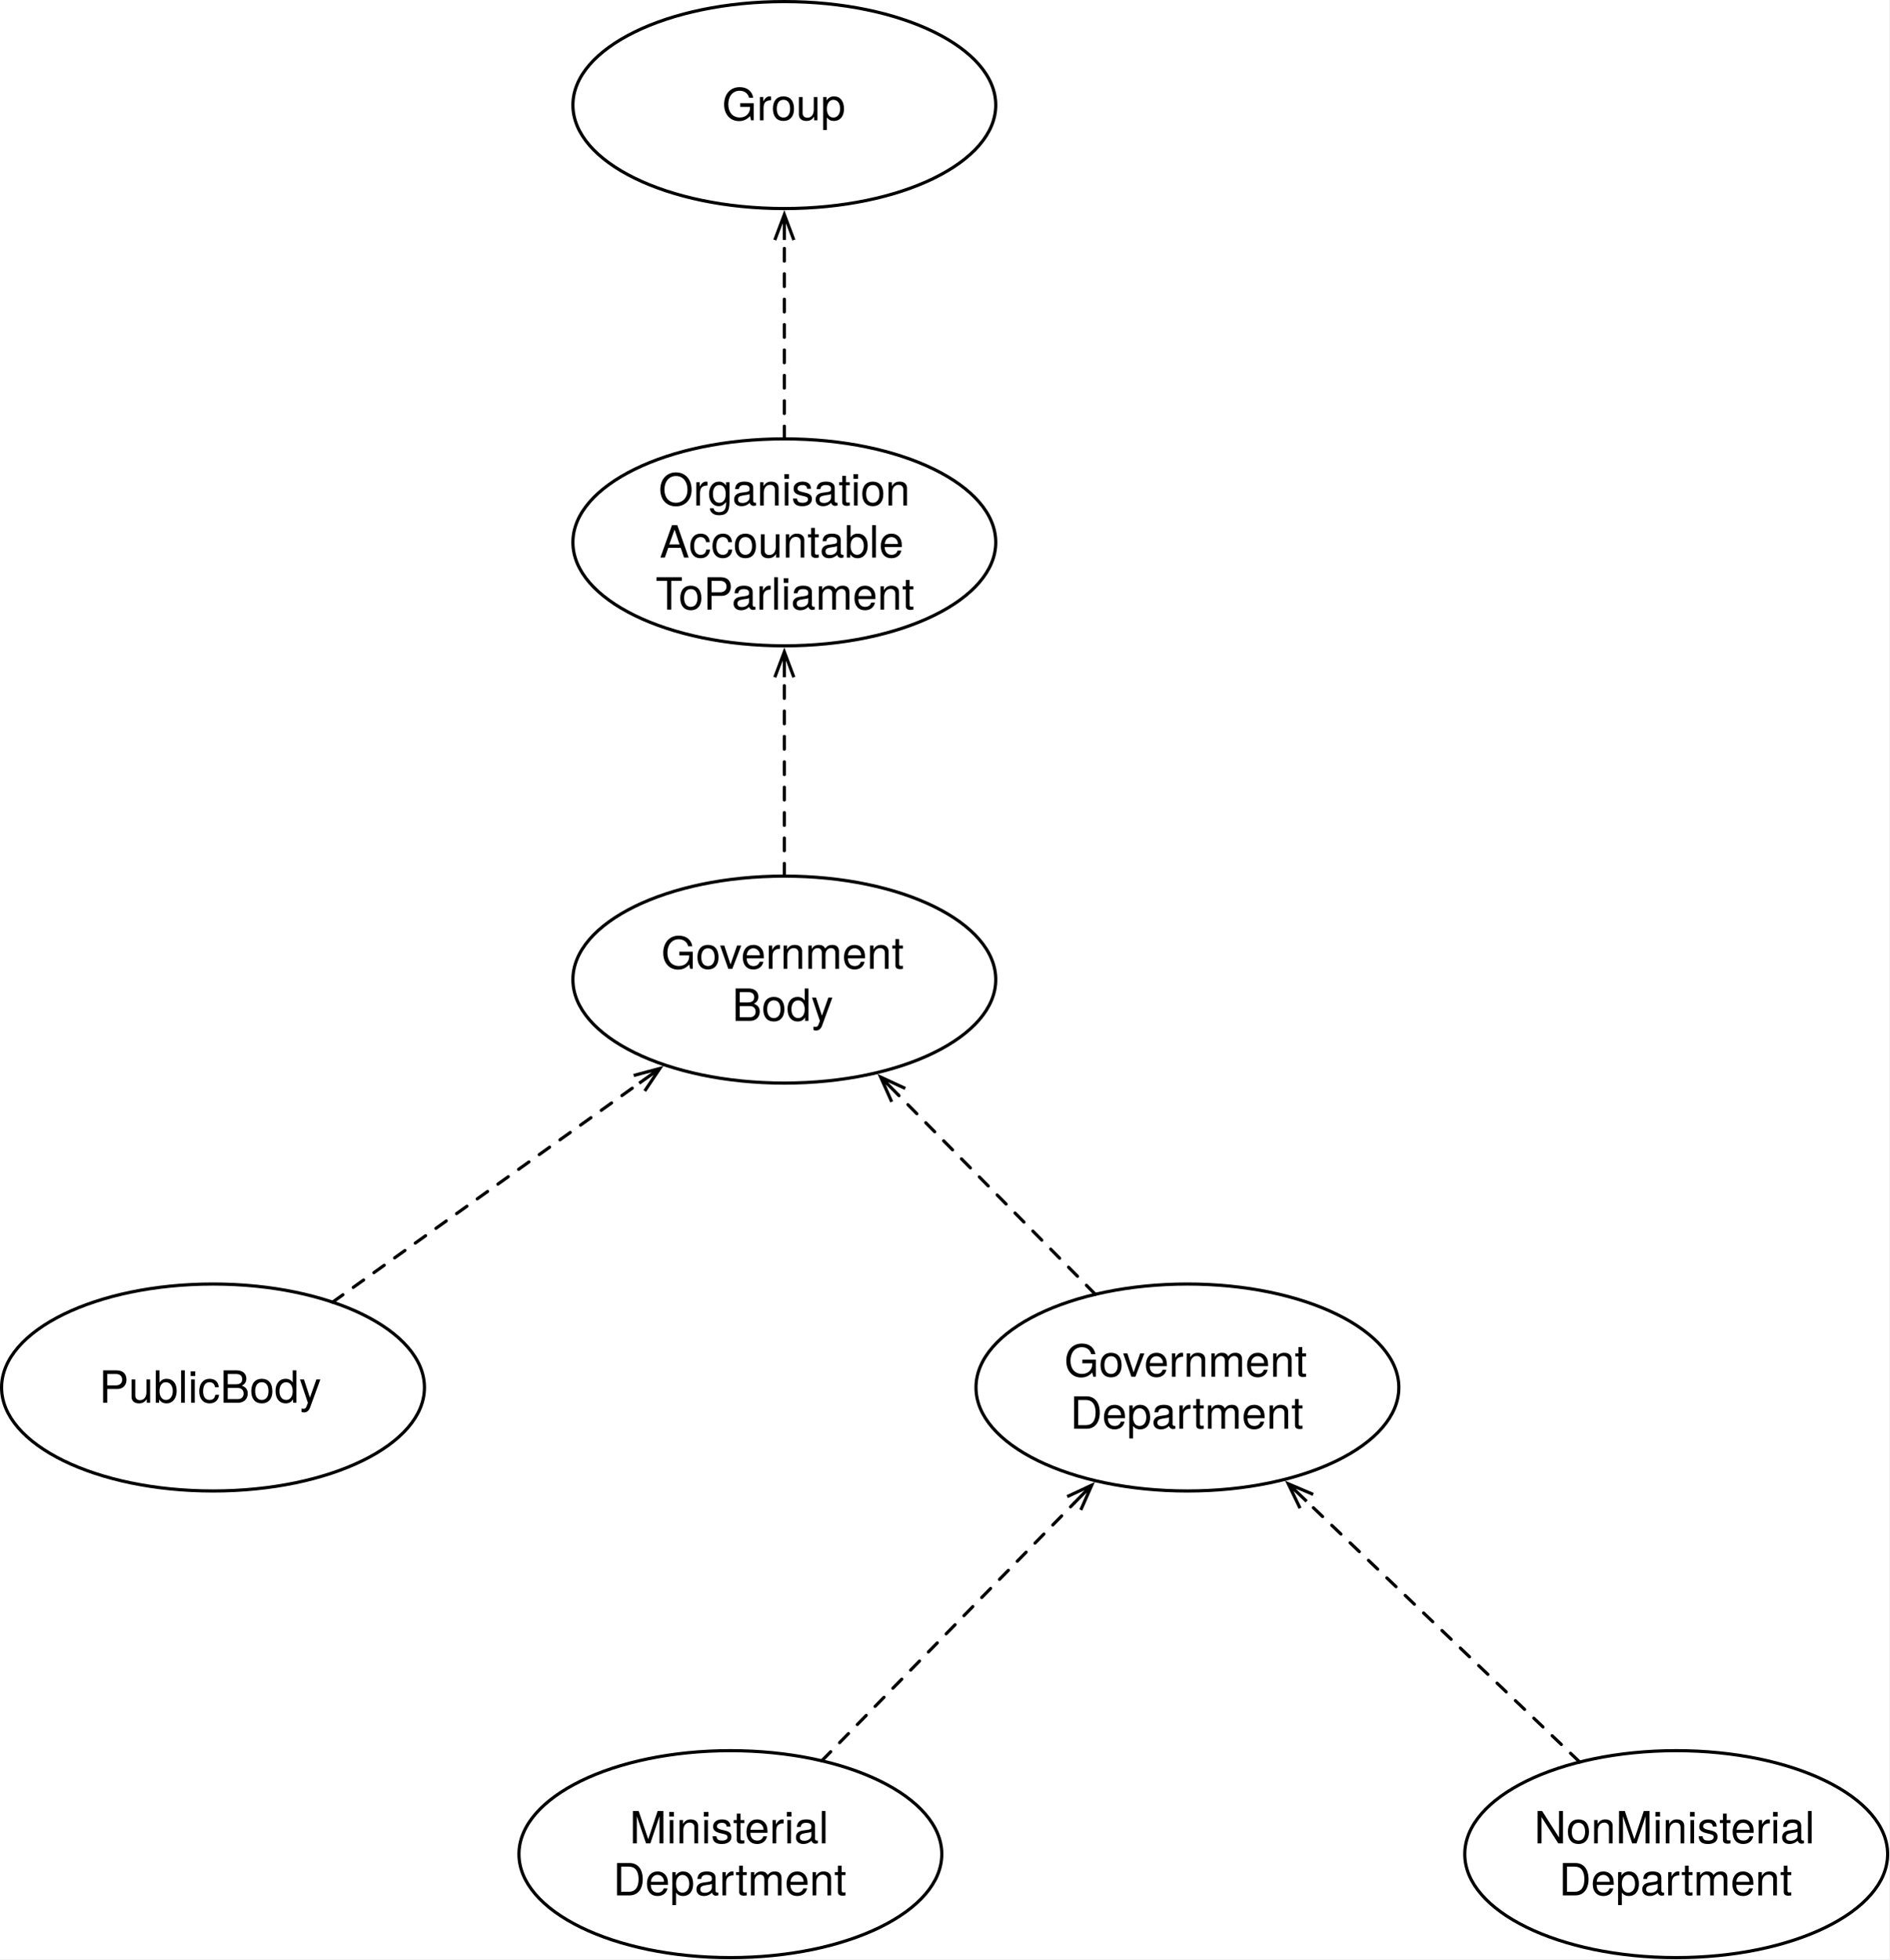
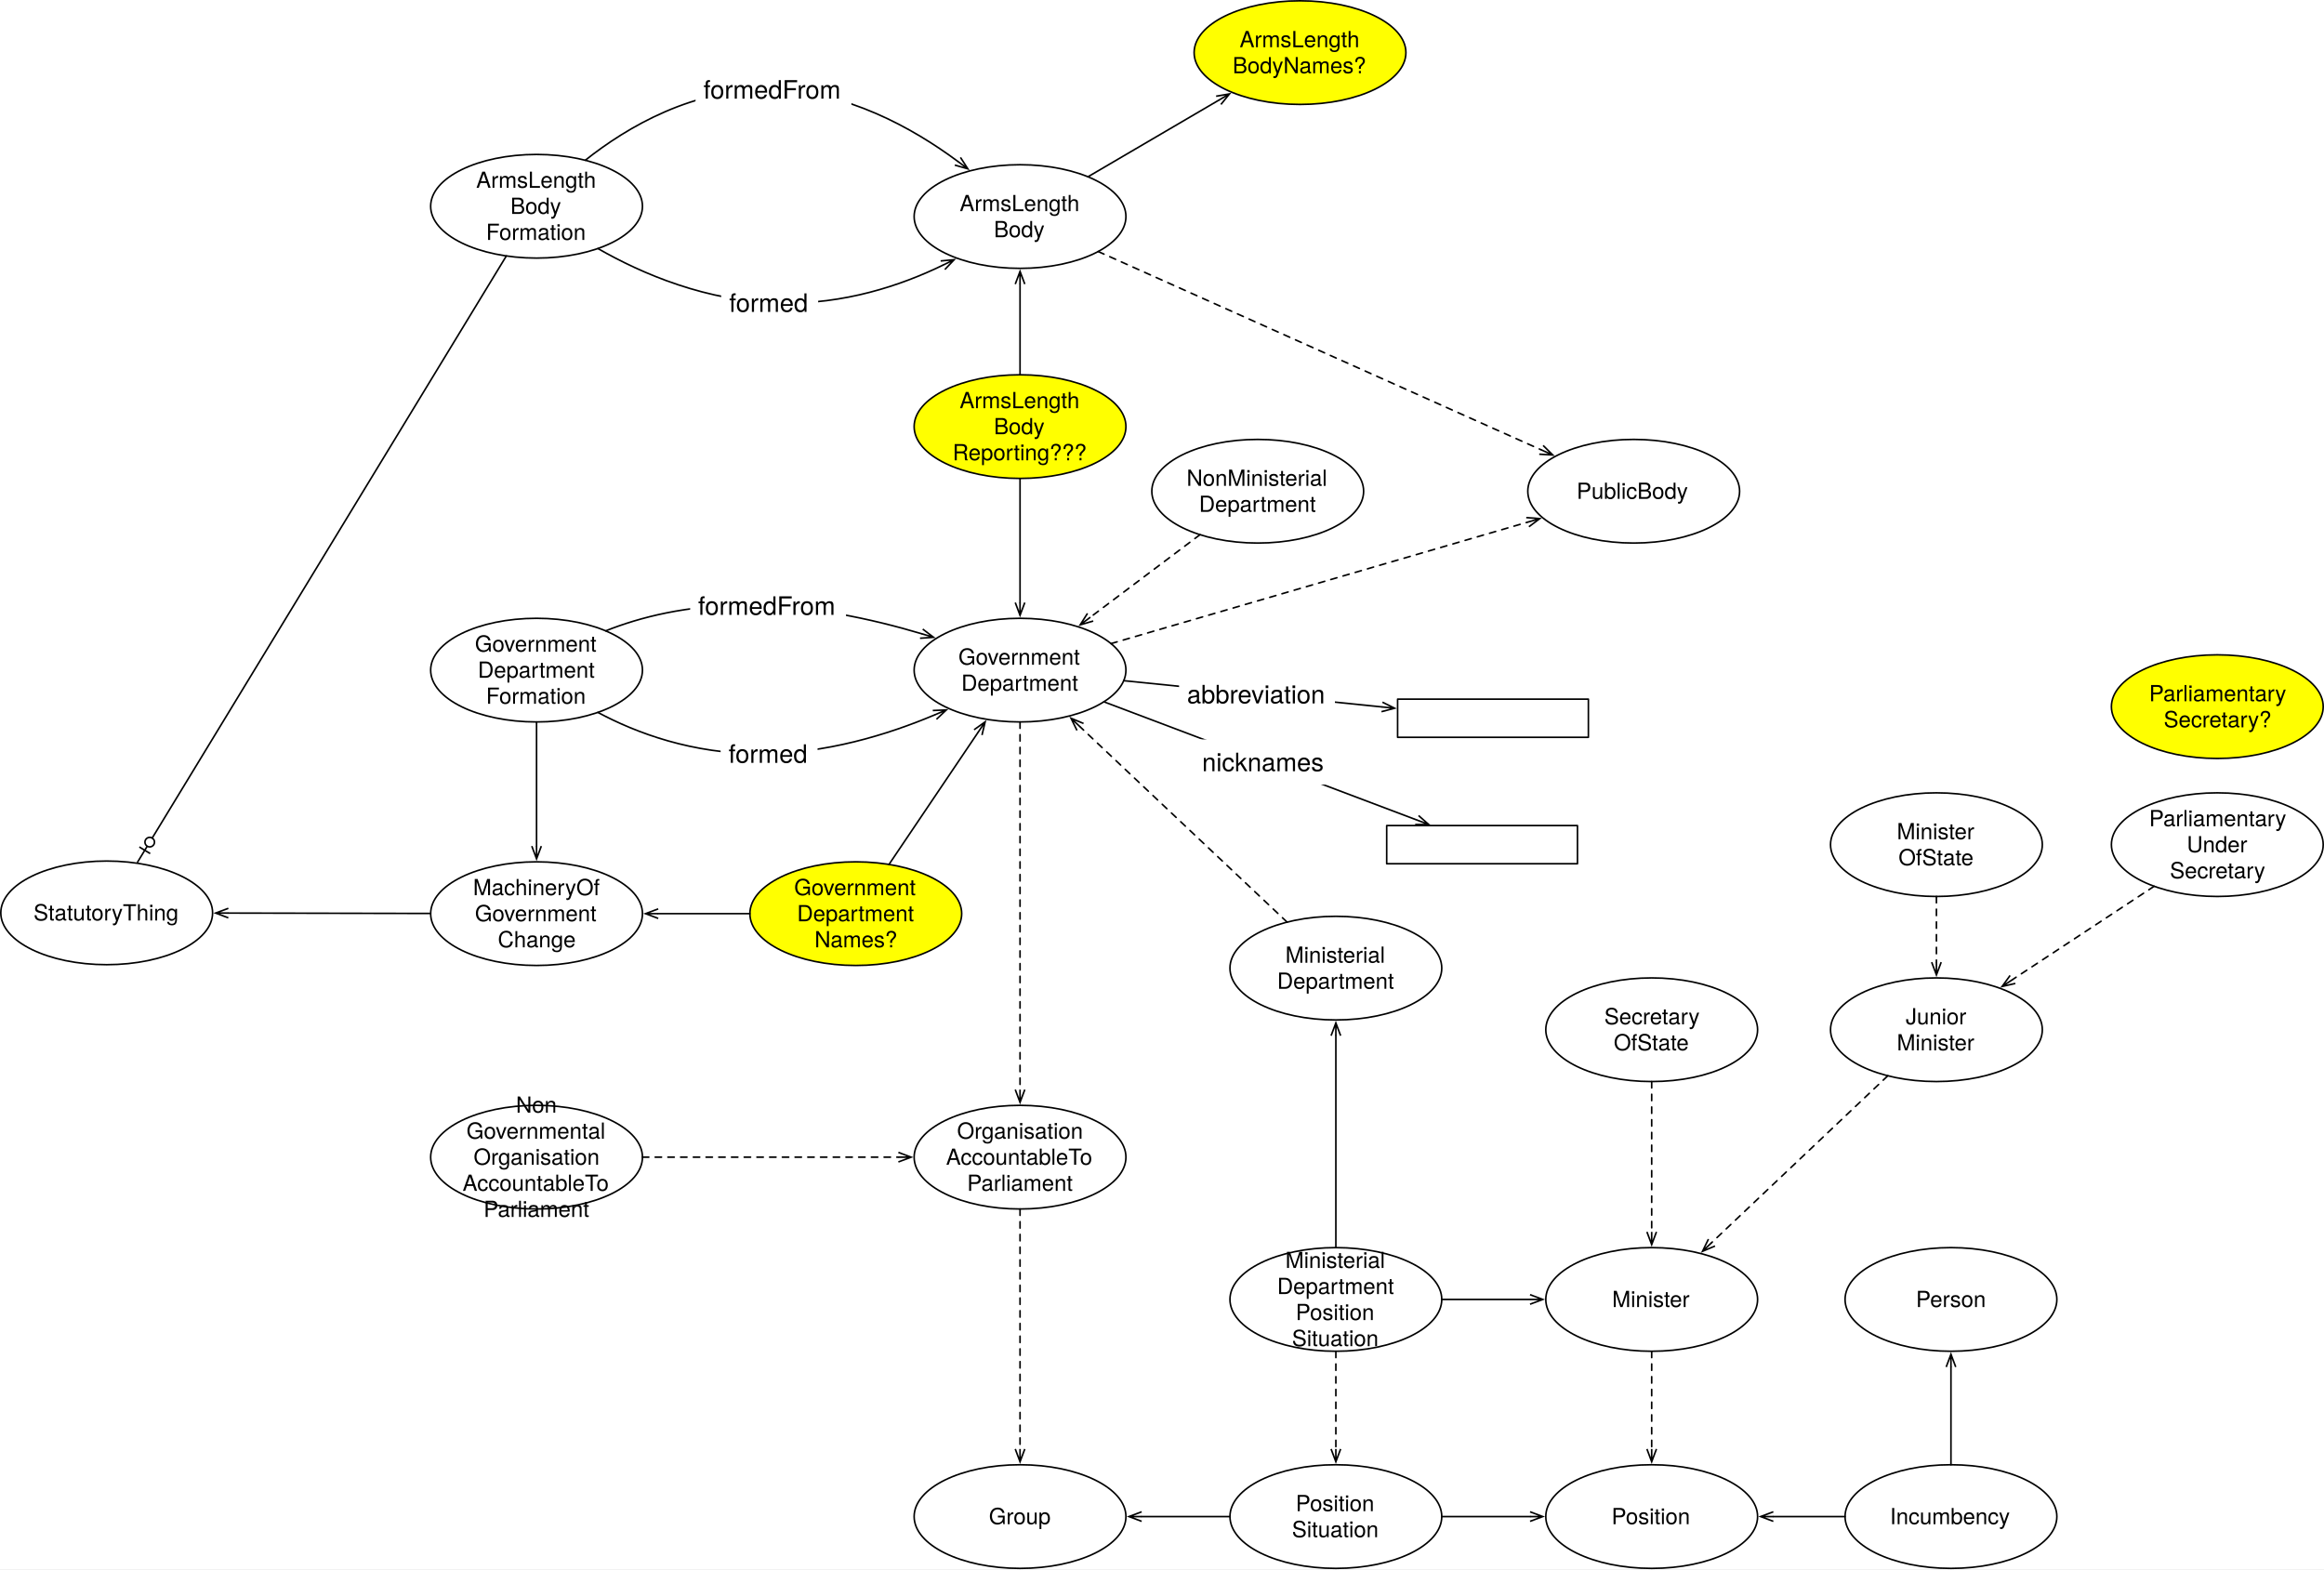
- <svg xmlns="http://www.w3.org/2000/svg" version="1.1" viewBox="115.5 36.5 595.228 617.197" width="595.228" height="617.197">
+ <svg xmlns="http://www.w3.org/2000/svg" version="1.1" viewBox="-329.177 -535.17 1461.842 987.105" width="1461.842" height="987.105">
  <defs>
    <marker orient="auto" overflow="visible" markerUnits="strokeWidth" id="StickArrow_Marker" stroke-linejoin="miter" stroke-miterlimit="10" viewBox="-1 -4 10 8" markerWidth="10" markerHeight="8" color="black">
      <g>
        <path d="M 8 0 L 0 0 M 0 -3 L 8 0 L 0 3" fill="none" stroke="currentColor" stroke-width="1" />
      </g>
    </marker>
+     <marker orient="auto" overflow="visible" markerUnits="strokeWidth" id="BarBall_Marker" stroke-linejoin="miter" stroke-miterlimit="10" viewBox="-1 -5 20 10" markerWidth="20" markerHeight="10" color="black">
+       <g>
+         <path d="M 18 0 L 6 0 M 9 4 L 9 -4 M .879 2.121 C -.293 .95 -.293 -.95 .879 -2.121 C 2.05 -3.293 3.95 -3.293 5.121 -2.121 C 6.293 -.95 6.293 .95 5.121 2.121 C 3.95 3.293 2.05 3.293 .879 2.121" fill="none" stroke="currentColor" stroke-width="1" />
+       </g>
+     </marker>
  </defs>
-   <g id="Canvas_1" fill="none" fill-opacity="1" stroke-opacity="1" stroke="none" stroke-dasharray="none">
-     <rect fill="white" x="115.5" y="36.5" width="595.228" height="617.197" />
+   <g id="Canvas_1" fill="none" stroke="none" stroke-dasharray="none" fill-opacity="1" stroke-opacity="1">
+     <rect fill="white" x="-329.177" y="-535.17" width="1461.842" height="987.105" />
    <g id="Canvas_1_Layer_1">
-       <g id="Graphic_2">
-         <ellipse cx="362.614" cy="207.348" rx="66.614" ry="32.598" fill="white" />
-         <ellipse cx="362.614" cy="207.348" rx="66.614" ry="32.598" stroke="black" stroke-linecap="round" stroke-linejoin="round" stroke-width="1" />
-         <text transform="translate(314.3228 182.7604)" fill="black">
-           <tspan font-family="Helvetica Neue" font-size="14" fill="black" x="8.685" y="13">Organisation</tspan>
-           <tspan font-family="Helvetica Neue" font-size="14" fill="black" x="9.007" y="29.392">Accountable</tspan>
-           <tspan font-family="Helvetica Neue" font-size="14" fill="black" x="7.712" y="45.784">ToParliament</tspan>
-         </text>
-       </g>
-       <g id="Graphic_3">
-         <ellipse cx="362.614" cy="345.098" rx="66.614" ry="32.598" fill="white" />
-         <ellipse cx="362.614" cy="345.098" rx="66.614" ry="32.598" stroke="black" stroke-linecap="round" stroke-linejoin="round" stroke-width="1" />
-         <text transform="translate(314.3228 328.7064)" fill="black">
-           <tspan font-family="Helvetica Neue" font-size="14" fill="black" x="9.525" y="13">Government</tspan>
-           <tspan font-family="Helvetica Neue" font-size="14" fill="black" x="31.827" y="29.392">Body</tspan>
-         </text>
-       </g>
-       <g id="Graphic_4">
-         <ellipse cx="362.614" cy="69.598" rx="66.614" ry="32.598" fill="white" />
-         <ellipse cx="362.614" cy="69.598" rx="66.614" ry="32.598" stroke="black" stroke-linecap="round" stroke-linejoin="round" stroke-width="1" />
-         <text transform="translate(314.3228 61.40243)" fill="black">
-           <tspan font-family="Helvetica Neue" font-size="14" fill="black" x="28.712" y="13">Group</tspan>
-         </text>
-       </g>
      <g id="Line_6">
-         <line x1="362.614" y1="174.75" x2="362.614" y2="112.097" marker-end="url(#StickArrow_Marker)" stroke="black" stroke-linecap="round" stroke-linejoin="round" stroke-dasharray="4.0,4.0" stroke-width="1" />
-       </g>
-       <g id="Line_7">
-         <line x1="362.614" y1="312.5" x2="362.614" y2="249.847" marker-end="url(#StickArrow_Marker)" stroke="black" stroke-linecap="round" stroke-linejoin="round" stroke-dasharray="4.0,4.0" stroke-width="1" />
-       </g>
-       <g id="Graphic_8">
-         <ellipse cx="489.614" cy="473.598" rx="66.614" ry="32.598" fill="white" />
-         <ellipse cx="489.614" cy="473.598" rx="66.614" ry="32.598" stroke="black" stroke-linecap="round" stroke-linejoin="round" stroke-width="1" />
-         <text transform="translate(441.3228 457.2064)" fill="black">
-           <tspan font-family="Helvetica Neue" font-size="14" fill="black" x="9.525" y="13">Government</tspan>
-           <tspan font-family="Helvetica Neue" font-size="14" fill="black" x="11.331" y="29.392">Department</tspan>
-         </text>
-       </g>
-       <g id="Line_9">
-         <line x1="460.603" y1="444.244" x2="398.585" y2="381.494" marker-end="url(#StickArrow_Marker)" stroke="black" stroke-linecap="round" stroke-linejoin="round" stroke-dasharray="4.0,4.0" stroke-width="1" />
-       </g>
-       <g id="Graphic_10">
-         <ellipse cx="345.614" cy="620.598" rx="66.614" ry="32.598" fill="white" />
-         <ellipse cx="345.614" cy="620.598" rx="66.614" ry="32.598" stroke="black" stroke-linecap="round" stroke-linejoin="round" stroke-width="1" />
-         <text transform="translate(297.3228 604.2064)" fill="black">
-           <tspan font-family="Helvetica Neue" font-size="14" fill="black" x="16.532" y="13">Ministerial </tspan>
-           <tspan font-family="Helvetica Neue" font-size="14" fill="black" x="11.331" y="29.392">Department</tspan>
-         </text>
-       </g>
-       <g id="Line_11">
-         <line x1="374.418" y1="591.195" x2="453.883" y2="510.074" marker-end="url(#StickArrow_Marker)" stroke="black" stroke-linecap="round" stroke-linejoin="round" stroke-dasharray="4.0,4.0" stroke-width="1" />
-       </g>
-       <g id="Graphic_12">
-         <ellipse cx="182.614" cy="473.598" rx="66.614" ry="32.598" fill="white" />
-         <ellipse cx="182.614" cy="473.598" rx="66.614" ry="32.598" stroke="black" stroke-linecap="round" stroke-linejoin="round" stroke-width="1" />
-         <text transform="translate(134.3228 465.4024)" fill="black">
-           <tspan font-family="Helvetica Neue" font-size="14" fill="black" x="12.381" y="13">PublicBody</tspan>
-         </text>
-       </g>
-       <g id="Line_13">
-         <line x1="220.285" y1="446.706" x2="316.886" y2="377.743" marker-end="url(#StickArrow_Marker)" stroke="black" stroke-linecap="round" stroke-linejoin="round" stroke-dasharray="4.0,4.0" stroke-width="1" />
-       </g>
-       <g id="Graphic_14">
-         <ellipse cx="643.614" cy="620.598" rx="66.614" ry="32.598" fill="white" />
-         <ellipse cx="643.614" cy="620.598" rx="66.614" ry="32.598" stroke="black" stroke-linecap="round" stroke-linejoin="round" stroke-width="1" />
-         <text transform="translate(595.3228 604.2064)" fill="black">
-           <tspan font-family="Helvetica Neue" font-size="14" fill="black" x="3.568" y="13">NonMinisterial </tspan>
-           <tspan font-family="Helvetica Neue" font-size="14" fill="black" x="11.331" y="29.392">Department</tspan>
-         </text>
-       </g>
-       <g id="Line_15">
-         <line x1="613.216" y1="591.582" x2="527.173" y2="509.45" marker-end="url(#StickArrow_Marker)" stroke="black" stroke-linecap="round" stroke-linejoin="round" stroke-dasharray="4.0,4.0" stroke-width="1" />
+         <line x1="709.769" y1="314.848" x2="709.769" y2="376.337" marker-end="url(#StickArrow_Marker)" stroke="black" stroke-linecap="round" stroke-linejoin="round" stroke-dasharray="4.0,4.0" stroke-width="1" />
+       </g>
+       <g id="Graphic_16">
+         <ellipse cx="312.445" cy="418.836" rx="66.614" ry="32.598" fill="white" />
+         <ellipse cx="312.445" cy="418.836" rx="66.614" ry="32.598" stroke="black" stroke-linecap="round" stroke-linejoin="round" stroke-width="1" />
+         <text transform="translate(264.154 410.6399)" fill="black">
+           <tspan font-family="Helvetica Neue" font-size="14" fill="black" x="28.712" y="13" xml:space="preserve">Group</tspan>
+         </text>
+       </g>
+       <g id="Graphic_17">
+         <ellipse cx="709.769" cy="418.836" rx="66.614" ry="32.598" fill="white" />
+         <ellipse cx="709.769" cy="418.836" rx="66.614" ry="32.598" stroke="black" stroke-linecap="round" stroke-linejoin="round" stroke-width="1" />
+         <text transform="translate(661.4782 410.6399)" fill="black">
+           <tspan font-family="Helvetica Neue" font-size="14" fill="black" x="23.014" y="13" xml:space="preserve">Position</tspan>
+         </text>
+       </g>
+       <g id="Graphic_18">
+         <ellipse cx="898.016" cy="418.836" rx="66.614" ry="32.598" fill="white" />
+         <ellipse cx="898.016" cy="418.836" rx="66.614" ry="32.598" stroke="black" stroke-linecap="round" stroke-linejoin="round" stroke-width="1" />
+         <text transform="translate(849.7243 410.6399)" fill="black">
+           <tspan font-family="Helvetica Neue" font-size="14" fill="black" x="9.903" y="13" xml:space="preserve">Incumbency</tspan>
+         </text>
+       </g>
+       <g id="Graphic_19">
+         <ellipse cx="898.016" cy="282.25" rx="66.614" ry="32.598" fill="white" />
+         <ellipse cx="898.016" cy="282.25" rx="66.614" ry="32.598" stroke="black" stroke-linecap="round" stroke-linejoin="round" stroke-width="1" />
+         <text transform="translate(849.7243 274.054)" fill="black">
+           <tspan font-family="Helvetica Neue" font-size="14" fill="black" x="26.255" y="13" xml:space="preserve">Person</tspan>
+         </text>
+       </g>
+       <g id="Line_20">
+         <line x1="898.016" y1="386.238" x2="898.016" y2="324.748" marker-end="url(#StickArrow_Marker)" stroke="black" stroke-linecap="round" stroke-linejoin="round" stroke-width="1" />
+       </g>
+       <g id="Line_21">
+         <line x1="831.401" y1="418.836" x2="786.284" y2="418.836" marker-end="url(#StickArrow_Marker)" stroke="black" stroke-linecap="round" stroke-linejoin="round" stroke-width="1" />
+       </g>
+       <g id="Line_22">
+         <line x1="444.493" y1="418.836" x2="388.959" y2="418.836" marker-end="url(#StickArrow_Marker)" stroke="black" stroke-linecap="round" stroke-linejoin="round" stroke-width="1" />
+       </g>
+       <g id="Graphic_24">
+         <ellipse cx="511.107" cy="418.836" rx="66.614" ry="32.598" fill="white" />
+         <ellipse cx="511.107" cy="418.836" rx="66.614" ry="32.598" stroke="black" stroke-linecap="round" stroke-linejoin="round" stroke-width="1" />
+         <text transform="translate(462.8161 402.4439)" fill="black">
+           <tspan font-family="Helvetica Neue" font-size="14" fill="black" x="23.014" y="13" xml:space="preserve">Position</tspan>
+           <tspan font-family="Helvetica Neue" font-size="14" fill="black" x="20.676" y="29.392" xml:space="preserve">Situation</tspan>
+         </text>
+       </g>
+       <g id="Line_25">
+         <line x1="577.722" y1="418.836" x2="633.255" y2="418.836" marker-end="url(#StickArrow_Marker)" stroke="black" stroke-linecap="round" stroke-linejoin="round" stroke-width="1" />
+       </g>
+       <g id="Graphic_26">
+         <ellipse cx="709.769" cy="282.25" rx="66.614" ry="32.598" fill="white" />
+         <ellipse cx="709.769" cy="282.25" rx="66.614" ry="32.598" stroke="black" stroke-linecap="round" stroke-linejoin="round" stroke-width="1" />
+         <text transform="translate(661.4782 274.054)" fill="black">
+           <tspan font-family="Helvetica Neue" font-size="14" fill="black" x="23.399" y="13" xml:space="preserve">Minister</tspan>
+         </text>
+       </g>
+       <g id="Graphic_27">
+         <ellipse cx="312.445" cy="192.758" rx="66.614" ry="32.598" fill="white" />
+         <ellipse cx="312.445" cy="192.758" rx="66.614" ry="32.598" stroke="black" stroke-linecap="round" stroke-linejoin="round" stroke-width="1" />
+         <text transform="translate(264.154 168.1698)" fill="black">
+           <tspan font-family="Helvetica Neue" font-size="14" fill="black" x="8.685" y="13" xml:space="preserve">Organisation</tspan>
+           <tspan font-family="Helvetica Neue" font-size="14" fill="black" x="1.748" y="29.392" xml:space="preserve">AccountableTo</tspan>
+           <tspan font-family="Helvetica Neue" font-size="14" fill="black" x="14.971" y="45.784" xml:space="preserve">Parliament</tspan>
+         </text>
+       </g>
+       <g id="Line_28">
+         <line x1="312.445" y1="225.356" x2="312.445" y2="376.337" marker-end="url(#StickArrow_Marker)" stroke="black" stroke-linecap="round" stroke-linejoin="round" stroke-dasharray="4.0,4.0" stroke-width="1" />
+       </g>
+       <g id="Graphic_29">
+         <ellipse cx="8.33" cy="192.758" rx="66.614" ry="32.598" fill="white" />
+         <ellipse cx="8.33" cy="192.758" rx="66.614" ry="32.598" stroke="black" stroke-linecap="round" stroke-linejoin="round" stroke-width="1" />
+         <text transform="translate(-39.96109 151.7778)" fill="black">
+           <tspan font-family="Helvetica Neue" font-size="14" fill="black" x="35.327" y="13" xml:space="preserve">Non</tspan>
+           <tspan font-family="Helvetica Neue" font-size="14" fill="black" x="4.212" y="29.392" xml:space="preserve">Governmental</tspan>
+           <tspan font-family="Helvetica Neue" font-size="14" fill="black" x="8.685" y="45.784" xml:space="preserve">Organisation</tspan>
+           <tspan font-family="Helvetica Neue" font-size="14" fill="black" x="1.748" y="62.176" xml:space="preserve">AccountableTo</tspan>
+           <tspan font-family="Helvetica Neue" font-size="14" fill="black" x="14.971" y="78.568" xml:space="preserve">Parliament</tspan>
+         </text>
+       </g>
+       <g id="Line_30">
+         <line x1="74.944" y1="192.758" x2="235.931" y2="192.758" marker-end="url(#StickArrow_Marker)" stroke="black" stroke-linecap="round" stroke-linejoin="round" stroke-dasharray="4.0,4.0" stroke-width="1" />
+       </g>
+       <g id="Graphic_31">
+         <ellipse cx="312.445" cy="-113.621" rx="66.614" ry="32.598" fill="white" />
+         <ellipse cx="312.445" cy="-113.621" rx="66.614" ry="32.598" stroke="black" stroke-linecap="round" stroke-linejoin="round" stroke-width="1" />
+         <text transform="translate(264.154 -130.0131)" fill="black">
+           <tspan font-family="Helvetica Neue" font-size="14" fill="black" x="9.525" y="13" xml:space="preserve">Government</tspan>
+           <tspan font-family="Helvetica Neue" font-size="14" fill="black" x="11.331" y="29.392" xml:space="preserve">Department</tspan>
+         </text>
+       </g>
+       <g id="Line_32">
+         <line x1="312.445" y1="-81.023" x2="312.445" y2="150.259" marker-end="url(#StickArrow_Marker)" stroke="black" stroke-linecap="round" stroke-linejoin="round" stroke-dasharray="4.0,4.0" stroke-width="1" />
+       </g>
+       <g id="Graphic_33">
+         <ellipse cx="511.107" cy="73.84" rx="66.614" ry="32.598" fill="white" />
+         <ellipse cx="511.107" cy="73.84" rx="66.614" ry="32.598" stroke="black" stroke-linecap="round" stroke-linejoin="round" stroke-width="1" />
+         <text transform="translate(462.8161 57.44799)" fill="black">
+           <tspan font-family="Helvetica Neue" font-size="14" fill="black" x="16.532" y="13" xml:space="preserve">Ministerial</tspan>
+           <tspan font-family="Helvetica Neue" font-size="14" fill="black" x="11.331" y="29.392" xml:space="preserve">Department</tspan>
+         </text>
+       </g>
+       <g id="Line_34">
+         <line x1="480.432" y1="44.894" x2="350.321" y2="-77.88" marker-end="url(#StickArrow_Marker)" stroke="black" stroke-linecap="round" stroke-linejoin="round" stroke-dasharray="4.0,4.0" stroke-width="1" />
+       </g>
+       <g id="Graphic_35">
+         <ellipse cx="461.953" cy="-226.156" rx="66.614" ry="32.598" fill="white" />
+         <ellipse cx="461.953" cy="-226.156" rx="66.614" ry="32.598" stroke="black" stroke-linecap="round" stroke-linejoin="round" stroke-width="1" />
+         <text transform="translate(413.6618 -242.5482)" fill="black">
+           <tspan font-family="Helvetica Neue" font-size="14" fill="black" x="3.568" y="13" xml:space="preserve">NonMinisterial</tspan>
+           <tspan font-family="Helvetica Neue" font-size="14" fill="black" x="11.331" y="29.392" xml:space="preserve">Department</tspan>
+         </text>
+       </g>
+       <g id="Line_36">
+         <line x1="425.636" y1="-198.82" x2="356.672" y2="-146.911" marker-end="url(#StickArrow_Marker)" stroke="black" stroke-linecap="round" stroke-linejoin="round" stroke-dasharray="4.0,4.0" stroke-width="1" />
+       </g>
+       <g id="Graphic_37">
+         <ellipse cx="312.445" cy="-398.953" rx="66.614" ry="32.598" fill="white" />
+         <ellipse cx="312.445" cy="-398.953" rx="66.614" ry="32.598" stroke="black" stroke-linecap="round" stroke-linejoin="round" stroke-width="1" />
+         <text transform="translate(264.154 -415.3451)" fill="black">
+           <tspan font-family="Helvetica Neue" font-size="14" fill="black" x="10.295" y="13" xml:space="preserve">ArmsLength</tspan>
+           <tspan font-family="Helvetica Neue" font-size="14" fill="black" x="31.827" y="29.392" xml:space="preserve">Body</tspan>
+         </text>
+       </g>
+       <g id="Line_38">
+         <line x1="312.445" y1="-234.212" x2="312.445" y2="-156.12" marker-end="url(#StickArrow_Marker)" stroke="black" stroke-linecap="round" stroke-linejoin="round" stroke-width="1" />
+       </g>
+       <g id="Graphic_41">
+         <ellipse cx="698.453" cy="-226.156" rx="66.614" ry="32.598" fill="white" />
+         <ellipse cx="698.453" cy="-226.156" rx="66.614" ry="32.598" stroke="black" stroke-linecap="round" stroke-linejoin="round" stroke-width="1" />
+         <text transform="translate(650.1618 -234.3522)" fill="black">
+           <tspan font-family="Helvetica Neue" font-size="14" fill="black" x="12.381" y="13" xml:space="preserve">PublicBody</tspan>
+         </text>
+       </g>
+       <g id="Line_42">
+         <line x1="369.687" y1="-130.309" x2="631.707" y2="-206.697" marker-end="url(#StickArrow_Marker)" stroke="black" stroke-linecap="round" stroke-linejoin="round" stroke-dasharray="4.0,4.0" stroke-width="1" />
+       </g>
+       <g id="Line_43">
+         <line x1="361.598" y1="-376.95" x2="640.265" y2="-252.204" marker-end="url(#StickArrow_Marker)" stroke="black" stroke-linecap="round" stroke-linejoin="round" stroke-dasharray="4.0,4.0" stroke-width="1" />
+       </g>
+       <g id="Graphic_47">
+         <rect x="549.946" y="-95.367" width="120" height="24" fill="white" />
+         <rect x="549.946" y="-95.367" width="120" height="24" stroke="black" stroke-linecap="round" stroke-linejoin="round" stroke-width="1" />
+       </g>
+       <g id="Line_48">
+         <line x1="377.673" y1="-106.988" x2="540.097" y2="-90.47" marker-end="url(#StickArrow_Marker)" stroke="black" stroke-linecap="round" stroke-linejoin="round" stroke-width="1" />
+       </g>
+       <g id="Graphic_49">
+         <rect x="412.487" y="-112.688" width="98.016" height="28.448" fill="white" />
+         <text transform="translate(417.4873 -107.6877)" fill="black">
+           <tspan font-family="Helvetica Neue" font-size="16" fill="black" x="0" y="15" xml:space="preserve">abbreviation</tspan>
+         </text>
+       </g>
+       <g id="Graphic_52">
+         <rect x="543.083" y="-15.836" width="120" height="24" fill="white" />
+         <rect x="543.083" y="-15.836" width="120" height="24" stroke="black" stroke-linecap="round" stroke-linejoin="round" stroke-width="1" />
+       </g>
+       <g id="Line_51">
+         <line x1="365.183" y1="-93.7" x2="562.054" y2="-19.335" marker-end="url(#StickArrow_Marker)" stroke="black" stroke-linecap="round" stroke-linejoin="round" stroke-width="1" />
+       </g>
+       <g id="Graphic_50">
+         <rect x="421.943" y="-70.038" width="87.072" height="28.448" fill="white" />
+         <text transform="translate(426.9435 -65.03829)" fill="black">
+           <tspan font-family="Helvetica Neue" font-size="16" fill="black" x="5684342e-20" y="15" xml:space="preserve">nicknames</tspan>
+         </text>
+       </g>
+       <g id="Graphic_53">
+         <ellipse cx="8.33" cy="-113.621" rx="66.614" ry="32.598" fill="white" />
+         <ellipse cx="8.33" cy="-113.621" rx="66.614" ry="32.598" stroke="black" stroke-linecap="round" stroke-linejoin="round" stroke-width="1" />
+         <text transform="translate(-39.96109 -138.2091)" fill="black">
+           <tspan font-family="Helvetica Neue" font-size="14" fill="black" x="9.525" y="13" xml:space="preserve">Government</tspan>
+           <tspan font-family="Helvetica Neue" font-size="14" fill="black" x="11.331" y="29.392" xml:space="preserve">Department</tspan>
+           <tspan font-family="Helvetica Neue" font-size="14" fill="black" x="16.525" y="45.784" xml:space="preserve">Formation</tspan>
+         </text>
+       </g>
+       <g id="Line_55">
+         <path d="M 51.802 -138.323 C 73.431 -146.936 102.959 -154.49 140 -154.49 C 179.558 -154.49 219.144 -145.874 250.393 -136.555" marker-end="url(#StickArrow_Marker)" stroke="black" stroke-linecap="round" stroke-linejoin="round" stroke-width="1" />
+       </g>
+       <g id="Graphic_54">
+         <rect x="104.942" y="-168.369" width="98.032" height="28.448" fill="white" />
+         <text transform="translate(109.9422 -163.3685)" fill="black">
+           <tspan font-family="Helvetica Neue" font-size="16" fill="black" x="0" y="15" xml:space="preserve">formedFrom</tspan>
+         </text>
+       </g>
+       <g id="Line_57">
+         <path d="M 46.879 -87.029 C 71.256 -73.968 106.228 -61 149 -61 C 190.055 -61 229.096 -72.948 258.72 -85.458" marker-end="url(#StickArrow_Marker)" stroke="black" stroke-linecap="round" stroke-linejoin="round" stroke-width="1" />
+       </g>
+       <g id="Graphic_56">
+         <rect x="124.113" y="-75.297" width="60.976" height="28.448" fill="white" />
+         <text transform="translate(129.1132 -70.2974)" fill="black">
+           <tspan font-family="Helvetica Neue" font-size="16" fill="black" x="0" y="15" xml:space="preserve">formed</tspan>
+         </text>
+       </g>
+       <g id="Graphic_58">
+         <ellipse cx="-262.062" cy="39.068" rx="66.614" ry="32.598" fill="white" />
+         <ellipse cx="-262.062" cy="39.068" rx="66.614" ry="32.598" stroke="black" stroke-linecap="round" stroke-linejoin="round" stroke-width="1" />
+         <text transform="translate(-310.3538 30.87236)" fill="black">
+           <tspan font-family="Helvetica Neue" font-size="14" fill="black" x="2.266" y="13" xml:space="preserve">StatutoryThing</tspan>
+         </text>
+       </g>
+       <g id="Graphic_60">
+         <ellipse cx="8.33" cy="39.568" rx="66.614" ry="32.598" fill="white" />
+         <ellipse cx="8.33" cy="39.568" rx="66.614" ry="32.598" stroke="black" stroke-linecap="round" stroke-linejoin="round" stroke-width="1" />
+         <text transform="translate(-39.96109 14.98036)" fill="black">
+           <tspan font-family="Helvetica Neue" font-size="14" fill="black" x="8.356" y="13" xml:space="preserve">MachineryOf</tspan>
+           <tspan font-family="Helvetica Neue" font-size="14" fill="black" x="9.525" y="29.392" xml:space="preserve">Government</tspan>
+           <tspan font-family="Helvetica Neue" font-size="14" fill="black" x="23.917" y="45.784" xml:space="preserve">Change</tspan>
+         </text>
+       </g>
+       <g id="Line_63">
+         <line x1="-58.283" y1="39.445" x2="-185.549" y2="39.21" marker-end="url(#StickArrow_Marker)" stroke="black" stroke-linecap="round" stroke-linejoin="round" stroke-width="1" />
+       </g>
+       <g id="Line_64">
+         <line x1="8.33" y1="-81.023" x2="8.33" y2="-2.93" marker-end="url(#StickArrow_Marker)" stroke="black" stroke-linecap="round" stroke-linejoin="round" stroke-width="1" />
+       </g>
+       <g id="Graphic_65">
+         <ellipse cx="209.135" cy="39.568" rx="66.614" ry="32.598" fill="yellow" />
+         <ellipse cx="209.135" cy="39.568" rx="66.614" ry="32.598" stroke="black" stroke-linecap="round" stroke-linejoin="round" stroke-width="1" />
+         <text transform="translate(160.8436 14.98036)" fill="black">
+           <tspan font-family="Helvetica Neue" font-size="14" fill="black" x="9.525" y="13" xml:space="preserve">Government</tspan>
+           <tspan font-family="Helvetica Neue" font-size="14" fill="black" x="11.331" y="29.392" xml:space="preserve">Department</tspan>
+           <tspan font-family="Helvetica Neue" font-size="14" fill="black" x="22.356" y="45.784" xml:space="preserve">Names?</tspan>
+         </text>
+       </g>
+       <g id="Line_66">
+         <line x1="230.016" y1="8.605" x2="286.029" y2="-74.45" marker-end="url(#StickArrow_Marker)" stroke="black" stroke-linecap="round" stroke-linejoin="round" stroke-width="1" />
+       </g>
+       <g id="Line_67">
+         <line x1="142.521" y1="39.568" x2="84.844" y2="39.568" marker-end="url(#StickArrow_Marker)" stroke="black" stroke-linecap="round" stroke-linejoin="round" stroke-width="1" />
+       </g>
+       <g id="Graphic_68">
+         <ellipse cx="8.33" cy="-405.414" rx="66.614" ry="32.598" fill="white" />
+         <ellipse cx="8.33" cy="-405.414" rx="66.614" ry="32.598" stroke="black" stroke-linecap="round" stroke-linejoin="round" stroke-width="1" />
+         <text transform="translate(-39.96109 -430.0021)" fill="black">
+           <tspan font-family="Helvetica Neue" font-size="14" fill="black" x="10.295" y="13" xml:space="preserve">ArmsLength</tspan>
+           <tspan font-family="Helvetica Neue" font-size="14" fill="black" x="31.827" y="29.392" xml:space="preserve">Body</tspan>
+           <tspan font-family="Helvetica Neue" font-size="14" fill="black" x="16.525" y="45.784" xml:space="preserve">Formation</tspan>
+         </text>
+       </g>
+       <g id="Line_70">
+         <path d="M 38.976 -434.368 C 65.44 -455.371 107.191 -479.936 156.848 -478.881 C 203.204 -477.896 244.72 -454.833 273.186 -433.735" marker-end="url(#StickArrow_Marker)" stroke="black" stroke-linecap="round" stroke-linejoin="round" stroke-width="1" />
+       </g>
+       <g id="Graphic_69">
+         <rect x="108.337" y="-493.094" width="98.032" height="28.448" fill="white" />
+         <text transform="translate(113.3373 -488.0936)" fill="black">
+           <tspan font-family="Helvetica Neue" font-size="16" fill="black" x="0" y="15" xml:space="preserve">formedFrom</tspan>
+         </text>
+       </g>
+       <g id="Line_72">
+         <path d="M 46.906 -378.831 C 74.713 -362.88 115.361 -345.48 161.5 -344.5 C 201.75 -343.645 237.336 -355.473 263.832 -368.32" marker-end="url(#StickArrow_Marker)" stroke="black" stroke-linecap="round" stroke-linejoin="round" stroke-width="1" />
+       </g>
+       <g id="Graphic_71">
+         <rect x="124.467" y="-358.973" width="60.976" height="28.448" fill="white" />
+         <text transform="translate(129.4672 -353.9733)" fill="black">
+           <tspan font-family="Helvetica Neue" font-size="16" fill="black" x="0" y="15" xml:space="preserve">formed</tspan>
+         </text>
+       </g>
+       <g id="Line_73">
+         <line x1="-10.68" y1="-374.165" x2="-233.438" y2="-7.986" marker-end="url(#BarBall_Marker)" stroke="black" stroke-linecap="round" stroke-linejoin="round" stroke-width="1" />
+       </g>
+       <g id="Graphic_74">
+         <ellipse cx="488.558" cy="-502.072" rx="66.614" ry="32.598" fill="yellow" />
+         <ellipse cx="488.558" cy="-502.072" rx="66.614" ry="32.598" stroke="black" stroke-linecap="round" stroke-linejoin="round" stroke-width="1" />
+         <text transform="translate(440.2663 -518.4638)" fill="black">
+           <tspan font-family="Helvetica Neue" font-size="14" fill="black" x="10.295" y="13" xml:space="preserve">ArmsLength</tspan>
+           <tspan font-family="Helvetica Neue" font-size="14" fill="black" x="5.892" y="29.392" xml:space="preserve">BodyNames?</tspan>
+         </text>
+       </g>
+       <g id="Line_75">
+         <line x1="355.166" y1="-423.968" x2="437.293" y2="-472.055" marker-end="url(#StickArrow_Marker)" stroke="black" stroke-linecap="round" stroke-linejoin="round" stroke-width="1" />
+       </g>
+       <g id="Graphic_76">
+         <ellipse cx="312.445" cy="-266.811" rx="66.614" ry="32.598" fill="yellow" />
+         <ellipse cx="312.445" cy="-266.811" rx="66.614" ry="32.598" stroke="black" stroke-linecap="round" stroke-linejoin="round" stroke-width="1" />
+         <text transform="translate(264.154 -291.3985)" fill="black">
+           <tspan font-family="Helvetica Neue" font-size="14" fill="black" x="10.295" y="13" xml:space="preserve">ArmsLength</tspan>
+           <tspan font-family="Helvetica Neue" font-size="14" fill="black" x="31.827" y="29.392" xml:space="preserve">Body</tspan>
+           <tspan font-family="Helvetica Neue" font-size="14" fill="black" x="5.892" y="45.784" xml:space="preserve">Reporting???</tspan>
+         </text>
+       </g>
+       <g id="Line_77">
+         <line x1="312.445" y1="-299.409" x2="312.445" y2="-356.455" marker-end="url(#StickArrow_Marker)" stroke="black" stroke-linecap="round" stroke-linejoin="round" stroke-width="1" />
+       </g>
+       <g id="Graphic_78">
+         <ellipse cx="511.107" cy="282.25" rx="66.614" ry="32.598" fill="white" />
+         <ellipse cx="511.107" cy="282.25" rx="66.614" ry="32.598" stroke="black" stroke-linecap="round" stroke-linejoin="round" stroke-width="1" />
+         <text transform="translate(462.8161 249.466)" fill="black">
+           <tspan font-family="Helvetica Neue" font-size="14" fill="black" x="16.532" y="13" xml:space="preserve">Ministerial</tspan>
+           <tspan font-family="Helvetica Neue" font-size="14" fill="black" x="11.331" y="29.392" xml:space="preserve">Department</tspan>
+           <tspan font-family="Helvetica Neue" font-size="14" fill="black" x="23.014" y="45.784" xml:space="preserve">Position</tspan>
+           <tspan font-family="Helvetica Neue" font-size="14" fill="black" x="20.676" y="62.176" xml:space="preserve">Situation</tspan>
+         </text>
+       </g>
+       <g id="Line_79">
+         <line x1="511.107" y1="249.652" x2="511.107" y2="116.338" marker-end="url(#StickArrow_Marker)" stroke="black" stroke-linecap="round" stroke-linejoin="round" stroke-width="1" />
+       </g>
+       <g id="Line_80">
+         <line x1="511.107" y1="314.848" x2="511.107" y2="376.337" marker-end="url(#StickArrow_Marker)" stroke="black" stroke-linecap="round" stroke-linejoin="round" stroke-dasharray="4.0,4.0" stroke-width="1" />
+       </g>
+       <g id="Graphic_81">
+         <ellipse cx="709.769" cy="112.59" rx="66.614" ry="32.598" fill="white" />
+         <ellipse cx="709.769" cy="112.59" rx="66.614" ry="32.598" stroke="black" stroke-linecap="round" stroke-linejoin="round" stroke-width="1" />
+         <text transform="translate(661.4782 96.19785)" fill="black">
+           <tspan font-family="Helvetica Neue" font-size="14" fill="black" x="18.478" y="13" xml:space="preserve">Secretary</tspan>
+           <tspan font-family="Helvetica Neue" font-size="14" fill="black" x="24.435" y="29.392" xml:space="preserve">OfState</tspan>
+         </text>
+       </g>
+       <g id="Line_82">
+         <line x1="709.769" y1="145.188" x2="709.769" y2="239.752" marker-end="url(#StickArrow_Marker)" stroke="black" stroke-linecap="round" stroke-linejoin="round" stroke-dasharray="4.0,4.0" stroke-width="1" />
+       </g>
+       <g id="Graphic_83">
+         <ellipse cx="888.875" cy="-3.836" rx="66.614" ry="32.598" fill="white" />
+         <ellipse cx="888.875" cy="-3.836" rx="66.614" ry="32.598" stroke="black" stroke-linecap="round" stroke-linejoin="round" stroke-width="1" />
+         <text transform="translate(840.5837 -20.22825)" fill="black">
+           <tspan font-family="Helvetica Neue" font-size="14" fill="black" x="23.399" y="13" xml:space="preserve">Minister</tspan>
+           <tspan font-family="Helvetica Neue" font-size="14" fill="black" x="24.435" y="29.392" xml:space="preserve">OfState</tspan>
+         </text>
+       </g>
+       <g id="Line_84">
+         <line x1="888.875" y1="28.762" x2="888.875" y2="70.091" marker-end="url(#StickArrow_Marker)" stroke="black" stroke-linecap="round" stroke-linejoin="round" stroke-dasharray="4.0,4.0" stroke-width="1" />
+       </g>
+       <g id="Graphic_85">
+         <ellipse cx="888.875" cy="112.59" rx="66.614" ry="32.598" fill="white" />
+         <ellipse cx="888.875" cy="112.59" rx="66.614" ry="32.598" stroke="black" stroke-linecap="round" stroke-linejoin="round" stroke-width="1" />
+         <text transform="translate(840.5837 96.19785)" fill="black">
+           <tspan font-family="Helvetica Neue" font-size="14" fill="black" x="28.971" y="13" xml:space="preserve">Junior</tspan>
+           <tspan font-family="Helvetica Neue" font-size="14" fill="black" x="23.399" y="29.392" xml:space="preserve">Minister</tspan>
+         </text>
+       </g>
+       <g id="Line_87">
+         <line x1="858.292" y1="141.56" x2="747.539" y2="246.472" marker-end="url(#StickArrow_Marker)" stroke="black" stroke-linecap="round" stroke-linejoin="round" stroke-dasharray="4.0,4.0" stroke-width="1" />
+       </g>
+       <g id="Graphic_88">
+         <ellipse cx="1065.551" cy="-3.836" rx="66.614" ry="32.598" fill="white" />
+         <ellipse cx="1065.551" cy="-3.836" rx="66.614" ry="32.598" stroke="black" stroke-linecap="round" stroke-linejoin="round" stroke-width="1" />
+         <text transform="translate(1017.259 -28.42425)" fill="black">
+           <tspan font-family="Helvetica Neue" font-size="14" fill="black" x="5.381" y="13" xml:space="preserve">Parliamentary</tspan>
+           <tspan font-family="Helvetica Neue" font-size="14" fill="black" x="29.104" y="29.392" xml:space="preserve">Under</tspan>
+           <tspan font-family="Helvetica Neue" font-size="14" fill="black" x="18.478" y="45.784" xml:space="preserve">Secretary</tspan>
+         </text>
+       </g>
+       <g id="Line_89">
+         <line x1="1025.831" y1="22.339" x2="936.862" y2="80.968" marker-end="url(#StickArrow_Marker)" stroke="black" stroke-linecap="round" stroke-linejoin="round" stroke-dasharray="4.0,4.0" stroke-width="1" />
+       </g>
+       <g id="Line_90">
+         <line x1="577.722" y1="282.25" x2="633.255" y2="282.25" marker-end="url(#StickArrow_Marker)" stroke="black" stroke-linecap="round" stroke-linejoin="round" stroke-width="1" />
+       </g>
+       <g id="Graphic_92">
+         <ellipse cx="1065.551" cy="-90.648" rx="66.614" ry="32.598" fill="yellow" />
+         <ellipse cx="1065.551" cy="-90.648" rx="66.614" ry="32.598" stroke="black" stroke-linecap="round" stroke-linejoin="round" stroke-width="1" />
+         <text transform="translate(1017.259 -107.0404)" fill="black">
+           <tspan font-family="Helvetica Neue" font-size="14" fill="black" x="5.381" y="13" xml:space="preserve">Parliamentary</tspan>
+           <tspan font-family="Helvetica Neue" font-size="14" fill="black" x="14.586" y="29.392" xml:space="preserve">Secretary?</tspan>
+         </text>
      </g>
    </g>
  </g>
</svg>
